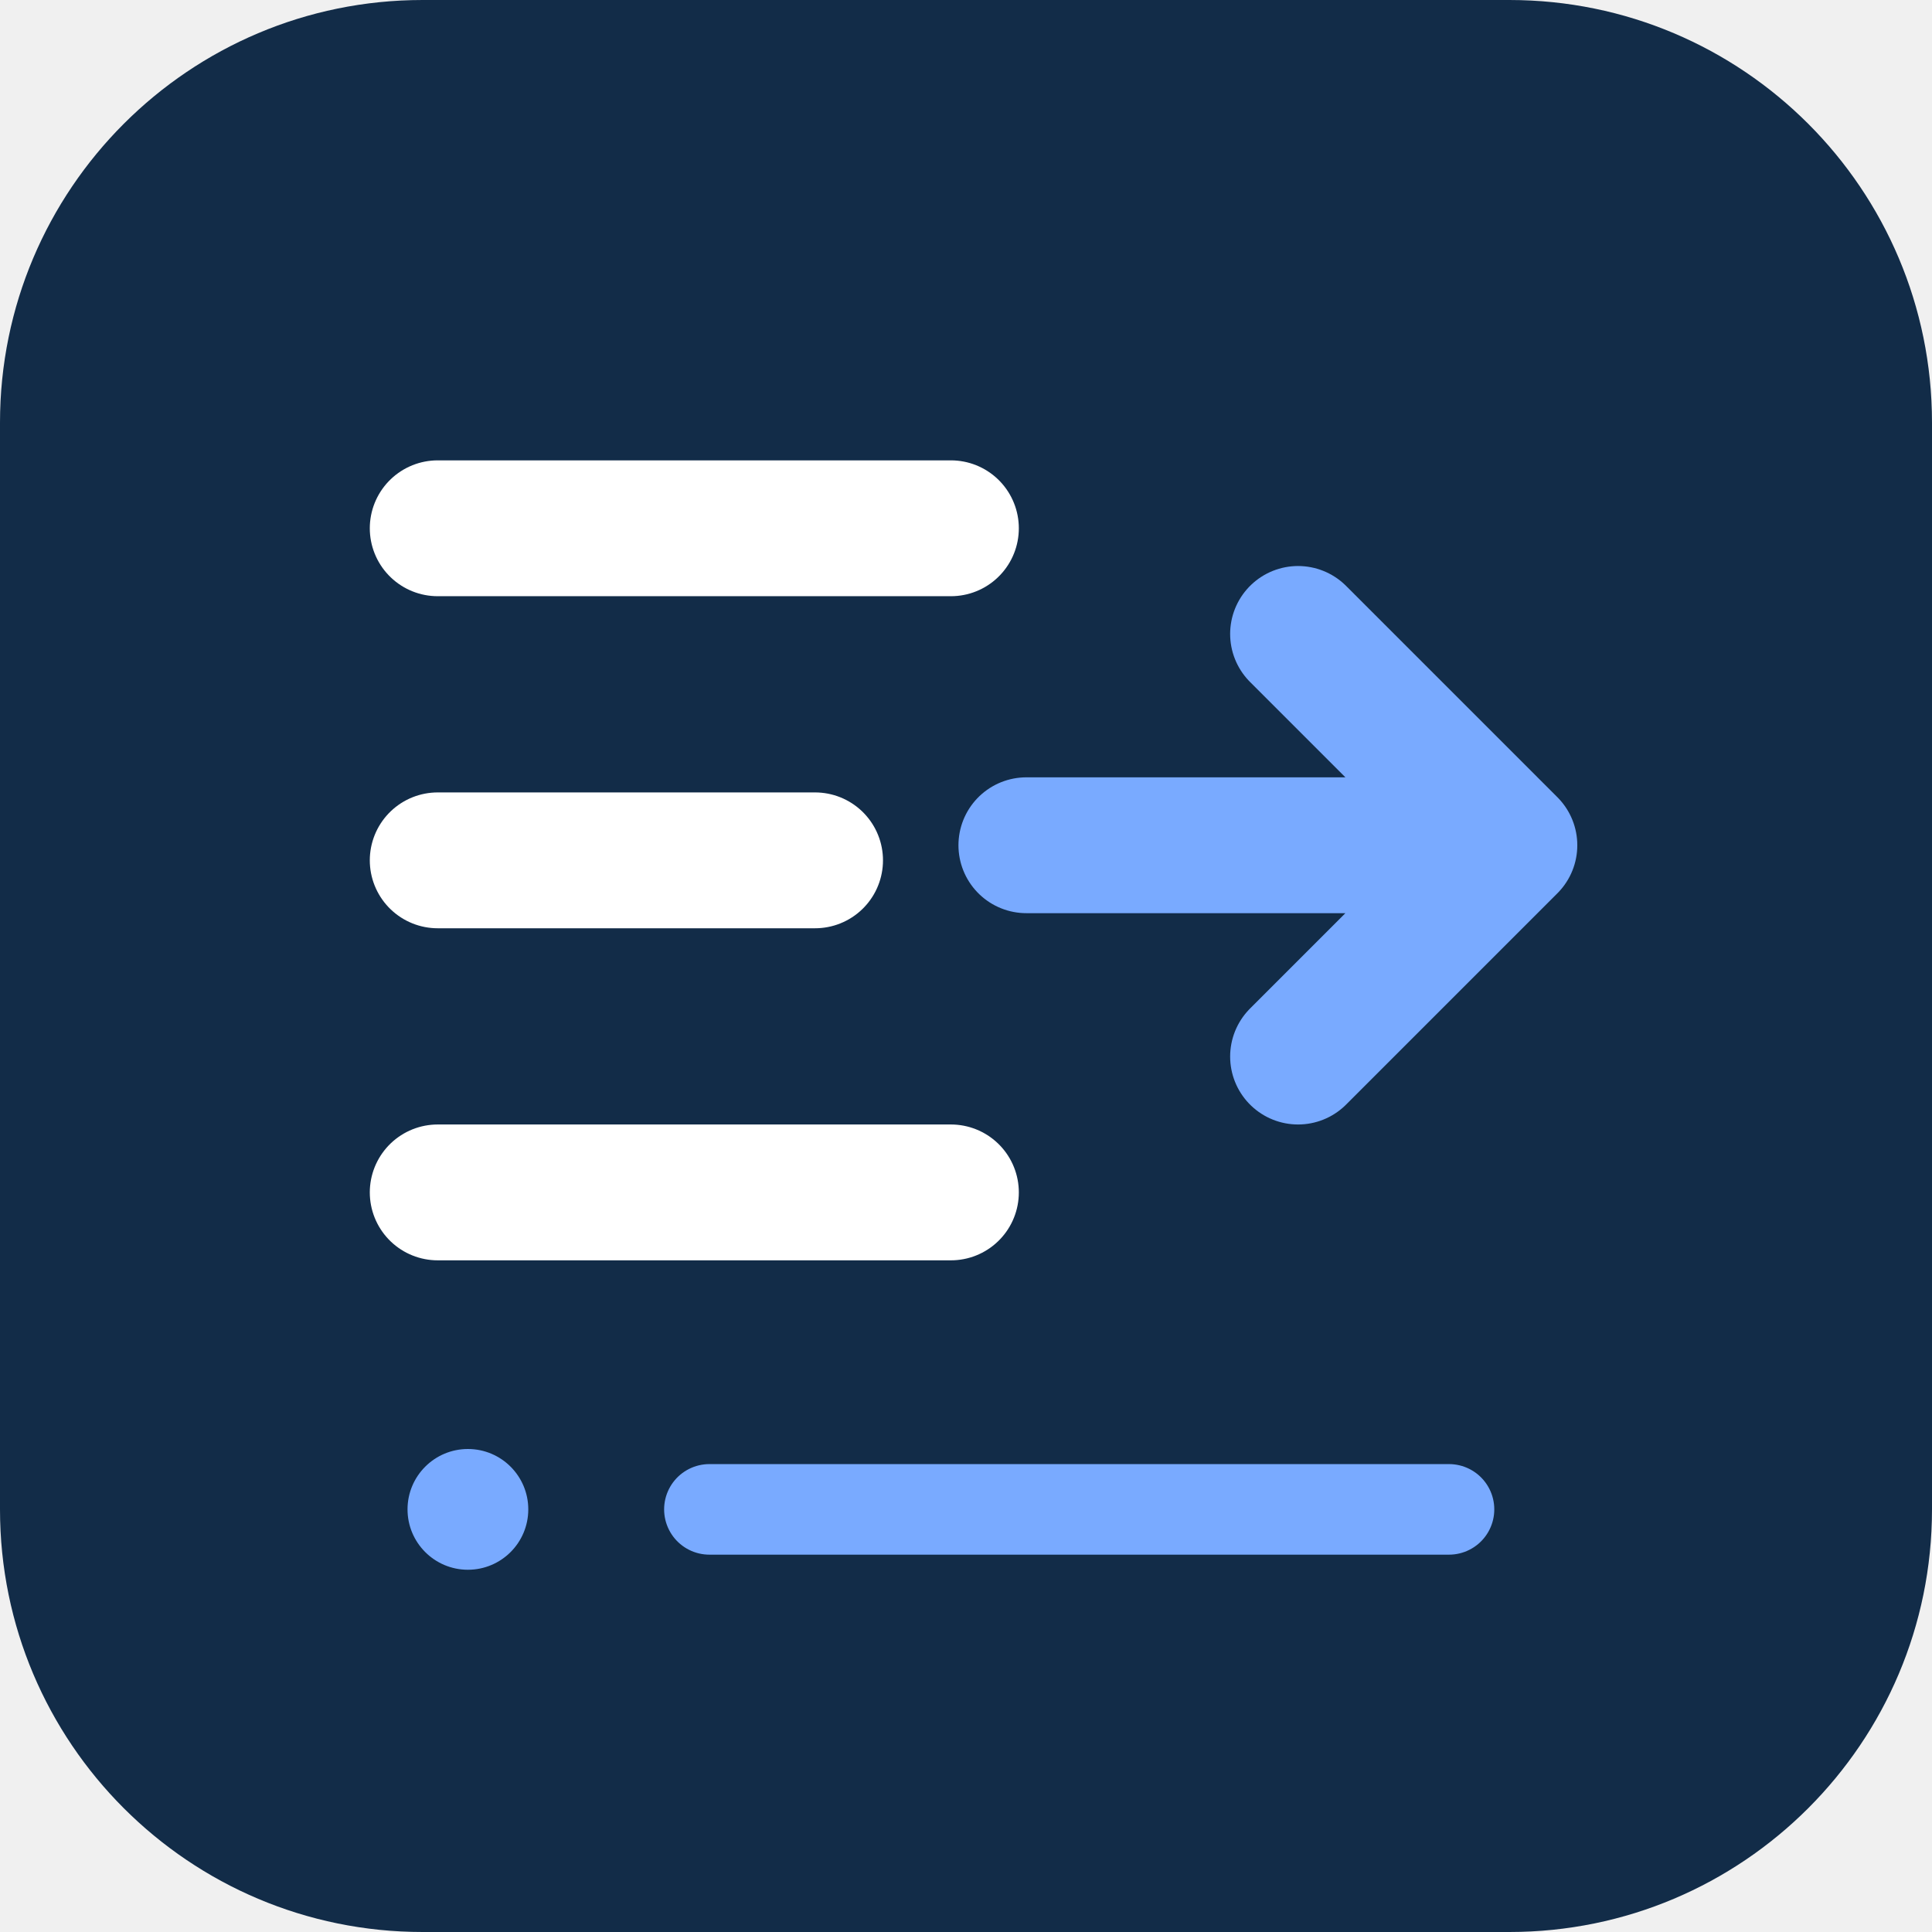
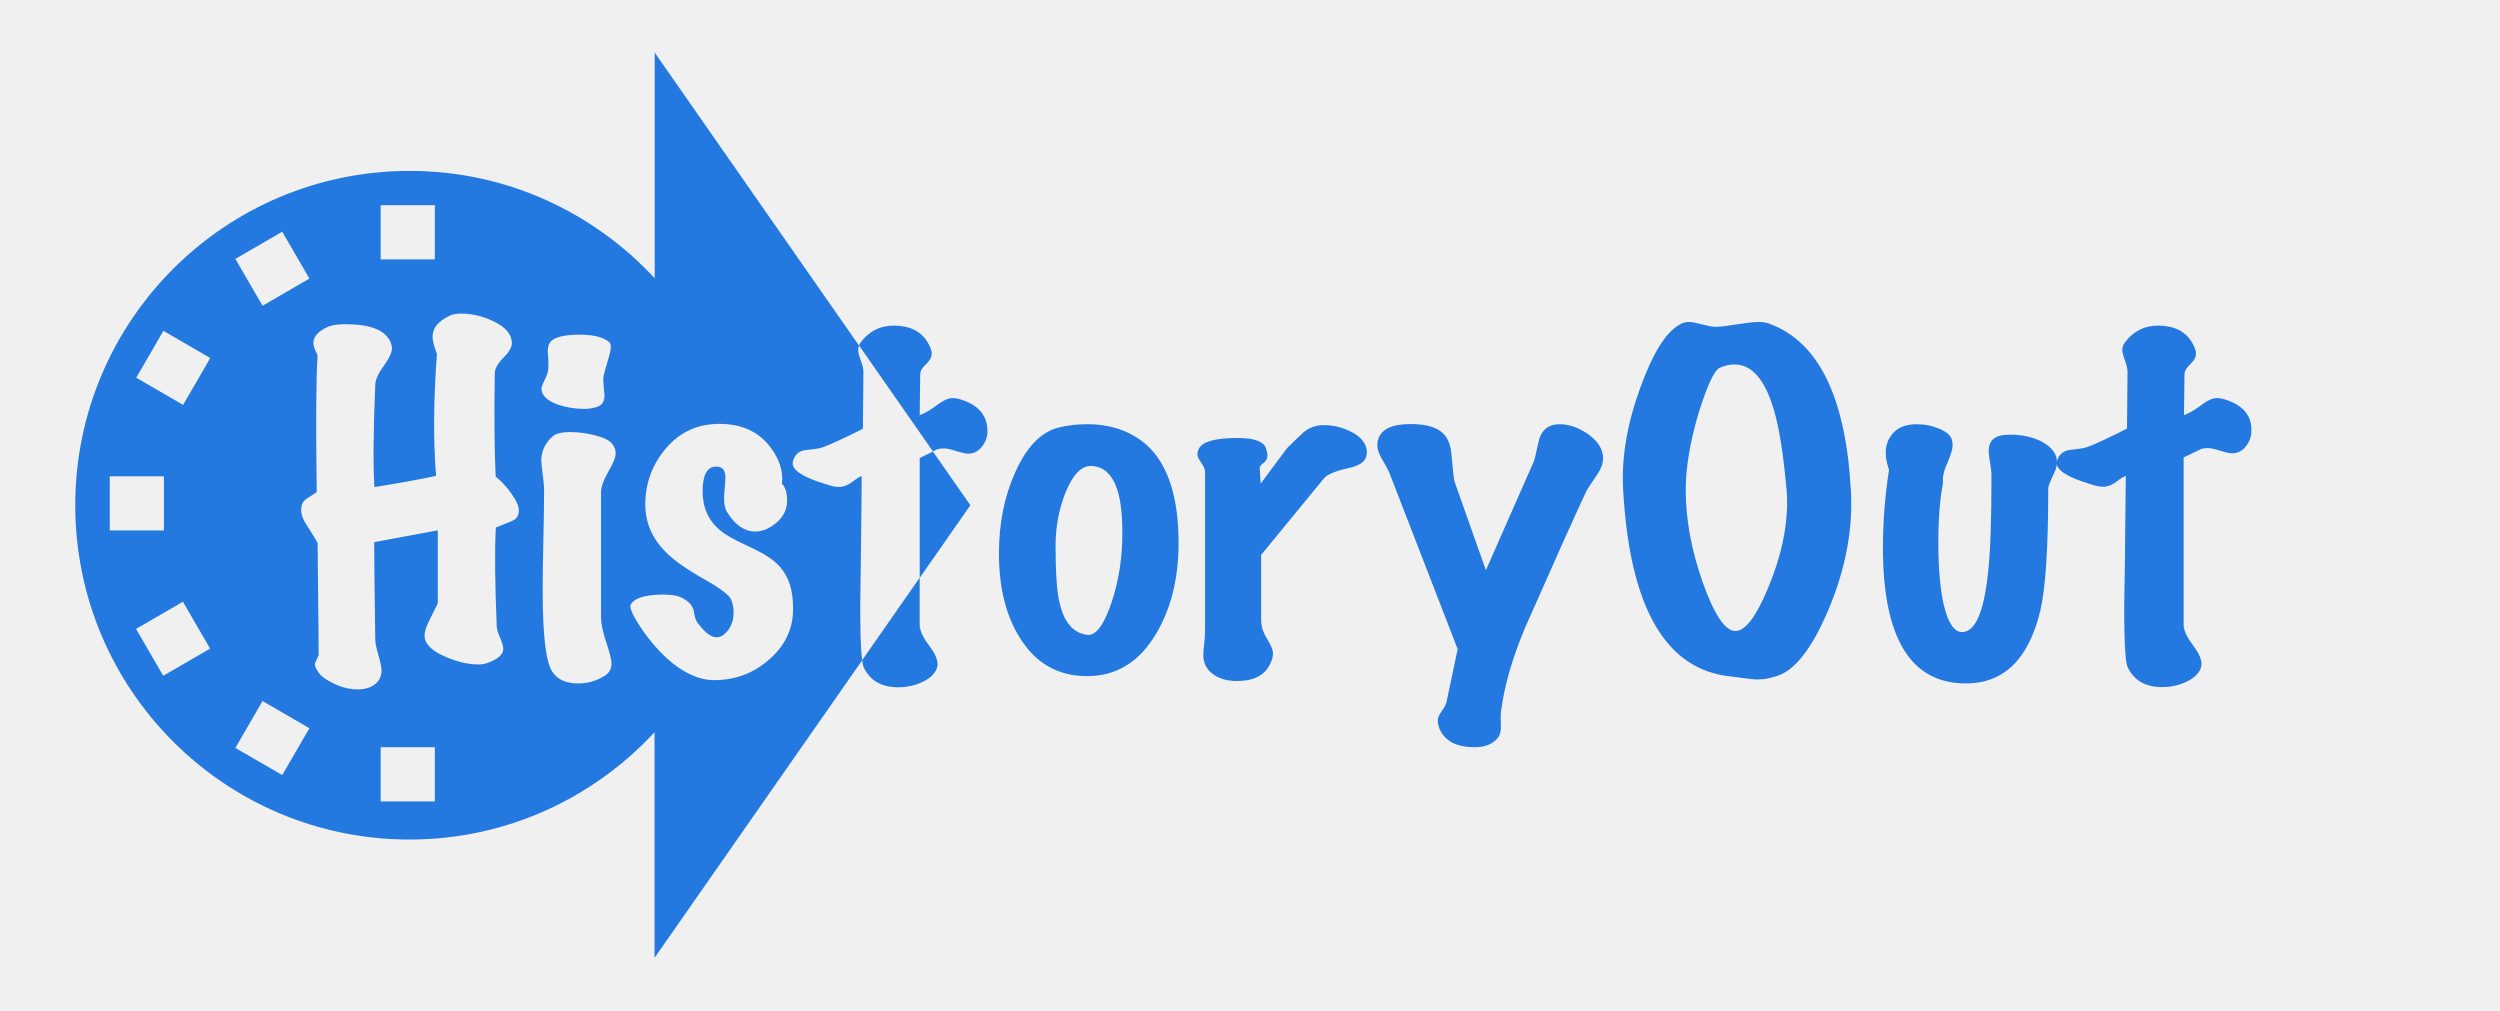
- <svg xmlns="http://www.w3.org/2000/svg" width="128" height="128" viewBox="0 0 128 128">
-   <rect width="128" height="128" rx="28" fill="#122c48" />
-   <path d="M29 35h34M29 57h25M29 79h34" fill="none" stroke="#fff" stroke-width="9" stroke-linecap="round" />
-   <path d="M68 56h32m-14-14 14 14-14 14" fill="none" stroke="#79aaff" stroke-width="9" stroke-linecap="round" stroke-linejoin="round" />
-   <circle cx="31" cy="100" r="4" fill="#79aaff" />
-   <path d="M47 100h49" stroke="#79aaff" stroke-width="6" stroke-linecap="round" />
+ <svg xmlns="http://www.w3.org/2000/svg" version="1.1" id="Layer_1" x="0" y="0" viewBox="0 0 143.5 58" style="enable-background:new 0 0 143.5 58" xml:space="preserve">
+   <style>.st0{fill:#2479e0}</style>
+   <path class="st0" d="M49.41 32.3c.04-2.79.05-4.45.05-4.98-.11.04-.29.15-.54.34-.25.19-.51.29-.76.29-.2 0-.45-.05-.76-.16-1.27-.38-1.9-.78-1.9-1.2 0-.09.03-.19.08-.3.13-.27.36-.43.71-.46.53-.05.84-.11.95-.16.42-.15 1.18-.5 2.29-1.06l.03-3.27c0-.16-.05-.38-.15-.65s-.15-.47-.15-.6c0-.09.02-.17.05-.25L37.58 3.02v12.95c-3.51-3.78-8.5-6.16-14.06-6.16-10.61 0-19.2 8.59-19.2 19.19s8.59 19.19 19.19 19.19c5.56 0 10.56-2.38 14.06-6.16v12.95L49.49 37.9c-.05-.38-.09-.96-.1-1.79-.02-.82-.01-2.09.02-3.81zM31.26 21.81c.11-.21.17-.38.19-.5.04-.13.04-.45 0-.98-.04-.4.05-.67.27-.82.29-.2.81-.3 1.55-.3.82 0 1.39.15 1.71.44.05.05.08.14.08.25 0 .15-.05.4-.16.76-.13.44-.21.73-.25.9-.04.16-.02.53.05 1.09 0 .34-.11.57-.34.67-.23.1-.51.15-.86.15-.49 0-.99-.08-1.5-.25-.62-.24-.92-.54-.92-.93.02-.11.08-.27.18-.48zm-9.41-10.03h3.11v3.11h-3.11v-3.11zM6.3 27.34h3.11v3.11H6.3v-3.11zm3.07 11.45L7.81 36.1l2.69-1.56 1.56 2.69-2.69 1.56zm1.14-15.55-2.69-1.56 1.56-2.69 2.69 1.56-1.56 2.69zm5.69-9.94 1.56 2.69-2.69 1.56-1.56-2.69 2.69-1.56zm0 31.19-2.69-1.56 1.56-2.69 2.69 1.56-1.56 2.69zM24.96 46h-3.11v-3.11h3.11V46zm4.37-16.07c-.31.13-.6.24-.87.35-.07 1.31-.05 3.18.05 5.63 0 .16.06.39.19.69s.19.51.19.64c0 .33-.31.6-.93.82-.13.05-.29.08-.49.08-.6 0-1.23-.15-1.9-.44-.8-.34-1.2-.75-1.2-1.22 0-.22.09-.5.26-.84.17-.34.34-.68.5-1.01v-4.19l-3.65.68c0 .8.01 1.92.03 3.37l.03 2.2c0 .2.06.5.18.91.12.41.18.7.18.88 0 .33-.12.59-.37.79-.25.2-.58.3-.99.3-.44 0-.88-.1-1.33-.31-.45-.21-.76-.42-.91-.64-.15-.22-.23-.38-.23-.49 0-.04.07-.21.22-.52 0-.69-.01-1.83-.03-3.42-.02-1.59-.03-2.6-.03-3.03-.02-.05-.24-.41-.65-1.06-.25-.38-.34-.73-.27-1.06.04-.18.15-.33.33-.44.18-.11.36-.23.54-.35-.05-3.88-.04-6.5.05-7.86-.16-.31-.24-.54-.24-.71 0-.36.28-.67.84-.93.24-.09.57-.14 1.01-.14 1.42 0 2.28.34 2.58 1.03.05.13.08.24.08.35 0 .24-.16.58-.48 1.02-.32.44-.48.81-.48 1.1-.11 2.61-.13 4.56-.05 5.85 1.78-.29 2.96-.51 3.54-.65-.16-2-.15-4.33.05-6.99-.16-.42-.25-.75-.25-1.01 0-.49.34-.89 1.01-1.2.15-.07.35-.11.63-.11.63 0 1.25.15 1.85.44.69.33 1.04.73 1.06 1.22.02.24-.14.53-.48.87-.34.34-.5.64-.5.9-.04 2.36-.02 4.34.05 5.93.29.22.58.53.88.94s.45.74.45.99c.01.32-.14.52-.45.64zm5.47 6.94c.2.6.3 1.01.3 1.22 0 .33-.15.57-.44.73-.45.27-.94.41-1.47.41-.69 0-1.18-.22-1.47-.65-.38-.51-.57-2.07-.57-4.68 0-.62.01-1.58.04-2.9.03-1.31.04-2.27.04-2.87 0-.24-.03-.53-.08-.9-.05-.36-.08-.63-.08-.79 0-.54.22-1.01.65-1.39.18-.16.52-.25 1.01-.25s.98.07 1.47.2.8.29.94.48c.14.18.2.36.2.54 0 .22-.14.57-.42 1.05-.28.48-.42.88-.42 1.18v7.21c0 .35.1.81.3 1.41zm9.39.95c-.91.82-1.98 1.22-3.21 1.22-.78 0-1.59-.34-2.42-1.01-.65-.54-1.24-1.21-1.77-1.99-.45-.69-.65-1.12-.6-1.31.2-.4.83-.6 1.88-.6.44 0 .78.05 1.03.16.44.22.68.49.73.82.05.36.15.6.27.71.38.51.73.76 1.03.76.24 0 .46-.14.67-.42.21-.28.31-.62.31-1.02 0-.24-.05-.48-.14-.72-.09-.24-.58-.62-1.47-1.13-1.07-.6-1.83-1.13-2.29-1.61-.78-.78-1.17-1.69-1.17-2.72 0-1.23.4-2.31 1.2-3.24.8-.93 1.81-1.39 3.05-1.39 1.27 0 2.24.44 2.91 1.31.54.71.77 1.42.68 2.12.2.2.3.53.3.98 0 .49-.2.91-.6 1.25-.4.34-.81.52-1.22.52-.62 0-1.15-.36-1.61-1.09-.13-.2-.19-.46-.19-.79 0-.15.01-.35.04-.63.03-.27.04-.46.04-.57 0-.44-.17-.65-.52-.65-.53 0-.79.47-.79 1.42s.34 1.7 1.03 2.26c.27.24.86.56 1.77.98.78.36 1.33.73 1.66 1.12.49.56.73 1.33.73 2.31.03 1.16-.42 2.14-1.33 2.95zM52.79 33.17 55.7 29l-2.15-3.08-.76.37z" />
+   <path class="st0" d="M49.58 38.31c.36.76 1.02 1.14 1.99 1.14.51 0 .98-.11 1.43-.33.44-.22.71-.5.8-.84.07-.31-.08-.71-.45-1.2s-.56-.89-.56-1.2v-2.72l-3.3 4.73c.02.2.05.35.09.42zM54.97 22.88a1.69 1.69 0 0 0-.3-.03c-.22 0-.48.11-.79.33-.4.31-.76.53-1.09.65l.03-2.34c0-.18.11-.38.33-.58.22-.21.33-.41.33-.61 0-.16-.07-.37-.22-.63-.38-.65-1.03-.98-1.96-.98-.8 0-1.43.33-1.91.98-.04.05-.06.11-.08.16l4.24 6.08.25-.12c.13-.04.25-.05.38-.05.16 0 .4.05.71.15s.54.15.68.15c.33 0 .59-.14.8-.41.21-.27.31-.56.31-.87 0-.96-.57-1.58-1.71-1.88zM62.4 24.35c-.56 0-1.11.06-1.63.19-1.02.25-1.85 1.12-2.5 2.58-.62 1.38-.93 2.93-.93 4.65 0 1.96.4 3.57 1.2 4.84.91 1.47 2.19 2.2 3.86 2.2 1.69 0 3.01-.82 3.97-2.45.85-1.43 1.28-3.17 1.28-5.2 0-2.63-.61-4.5-1.82-5.61-.9-.79-2.04-1.2-3.43-1.2zm1.41 10.21c-.44 1.32-.91 1.95-1.42 1.88-.8-.11-1.32-.73-1.58-1.88-.15-.63-.22-1.72-.22-3.27 0-1.05.19-2.06.57-3.02.44-1.07.95-1.58 1.55-1.52 1.14.09 1.71 1.33 1.71 3.73.02 1.45-.19 2.81-.61 4.08zM77.57 24.79c-.57-.29-1.17-.42-1.78-.38-.4.04-.75.2-1.05.48-.3.28-.59.56-.86.83l-1.52 2.04-.05-.9c0-.09.07-.19.22-.29.14-.1.22-.24.22-.42 0-.11-.03-.25-.08-.41-.13-.4-.67-.6-1.63-.6-1.23 0-1.97.19-2.2.57a.78.78 0 0 0-.11.35c0 .13.07.29.22.5.15.21.22.39.22.53v9.17c0 .18-.02.42-.05.71-.04.29-.05.51-.05.65 0 .36.13.67.38.93.38.36.9.54 1.55.54.94 0 1.57-.31 1.88-.93.13-.24.19-.45.19-.65s-.11-.48-.34-.84c-.23-.36-.34-.73-.34-1.09v-3.73l3.62-4.41c.2-.22.66-.41 1.39-.57.62-.13.96-.36 1.03-.71a.9.9 0 0 0 .03-.25c-.04-.45-.32-.83-.89-1.12zM91.1 24.88c-.53-.35-1.05-.53-1.58-.53-.24 0-.44.05-.63.14-.29.16-.48.44-.57.84-.15.67-.23 1.03-.25 1.09l-2.78 6.31-1.8-5.09c-.04-.13-.1-.69-.19-1.69-.07-.63-.34-1.07-.79-1.31-.38-.2-.9-.3-1.55-.3-1.05 0-1.67.29-1.85.87-.04.13-.05.25-.05.35 0 .22.08.47.25.76.24.4.38.67.44.82l3.92 10.12-.65 3.08c-.04.13-.13.29-.27.49-.15.2-.22.38-.22.54 0 .15.04.31.11.49.31.69.98 1.03 2.01 1.03.58 0 1.02-.17 1.31-.52.15-.18.21-.44.19-.79-.02-.45-.01-.74.03-.87.18-1.38.63-2.94 1.36-4.68 1.6-3.63 2.78-6.26 3.54-7.89.02-.04.24-.36.65-.98.24-.38.33-.73.27-1.06-.07-.45-.37-.86-.9-1.22zM101.58 18.59c-.16-.07-.37-.11-.63-.11-.27 0-.69.05-1.27.14-.57.09-.97.14-1.18.14-.18 0-.44-.04-.79-.14-.34-.09-.6-.14-.76-.14-.22 0-.42.06-.6.19-.76.45-1.5 1.65-2.2 3.59-.76 2.09-1.09 4.05-.98 5.88.38 6.75 2.44 10.31 6.18 10.69.42.05.84.11 1.28.16.42.04.84-.02 1.28-.16 1.09-.29 2.11-1.6 3.08-3.92.96-2.32 1.38-4.58 1.25-6.78-.3-5.33-1.85-8.51-4.66-9.54zm-.08 15.13c-.69 1.67-1.32 2.5-1.88 2.5-.6 0-1.22-.93-1.88-2.78-.65-1.85-.98-3.62-.98-5.31 0-1.29.25-2.78.76-4.49.49-1.54.88-2.38 1.18-2.52.3-.14.58-.2.86-.2 1 0 1.75.87 2.26 2.61.31 1.03.55 2.57.73 4.6.02.22.03.44.03.65.01 1.57-.36 3.21-1.08 4.94zM117.06 25.28c-.51-.22-1.06-.33-1.66-.33-.33 0-.58.04-.76.11-.33.15-.49.42-.49.82 0 .15.03.37.08.68.05.31.08.54.08.71 0 2.54-.06 4.39-.19 5.55-.24 2.3-.73 3.46-1.5 3.46-.45 0-.81-.53-1.06-1.61-.2-.93-.3-2.1-.3-3.51 0-1.38.09-2.53.27-3.46-.04-.29.04-.67.25-1.13.2-.46.3-.8.3-1.02 0-.11-.02-.22-.05-.33-.07-.24-.31-.44-.71-.61-.4-.17-.83-.26-1.28-.26-.56 0-.99.14-1.28.41-.34.33-.52.73-.52 1.22 0 .29.06.62.19.98-.24 1.58-.35 3.07-.35 4.46 0 5.21 1.59 7.81 4.76 7.81 2.18 0 3.6-1.39 4.27-4.16.31-1.32.46-3.68.46-7.08.04-.18.15-.45.33-.82.15-.29.2-.55.16-.79-.06-.44-.4-.81-1-1.1z" />
+   <path class="st0" d="M127.54 22.88a1.69 1.69 0 0 0-.3-.03c-.22 0-.48.11-.79.33-.4.31-.76.53-1.09.65l.03-2.34c0-.18.11-.38.33-.58.22-.21.33-.41.33-.61 0-.16-.07-.37-.22-.63-.38-.65-1.03-.98-1.96-.98-.8 0-1.43.33-1.91.98a.7.7 0 0 0-.14.41c0 .13.05.33.15.6s.15.49.15.65l-.03 3.27c-1.11.56-1.87.92-2.29 1.06-.11.05-.43.11-.95.16-.34.04-.58.19-.71.46-.05.11-.08.21-.08.3 0 .42.63.82 1.9 1.2.31.11.56.16.76.16.25 0 .51-.1.76-.29.25-.19.44-.3.54-.34 0 .53-.02 2.19-.05 4.98-.04 1.72-.05 2.99-.03 3.81.02 1.23.08 1.97.19 2.2.36.76 1.02 1.14 1.99 1.14.51 0 .98-.11 1.43-.33.44-.22.71-.5.8-.84.07-.31-.08-.71-.45-1.2s-.56-.89-.56-1.2v-9.61l1.01-.49c.13-.04.25-.05.38-.05.16 0 .4.05.71.15s.54.15.68.15c.33 0 .59-.14.8-.41.21-.27.31-.56.31-.87.03-.94-.55-1.56-1.69-1.86z" />
</svg>
